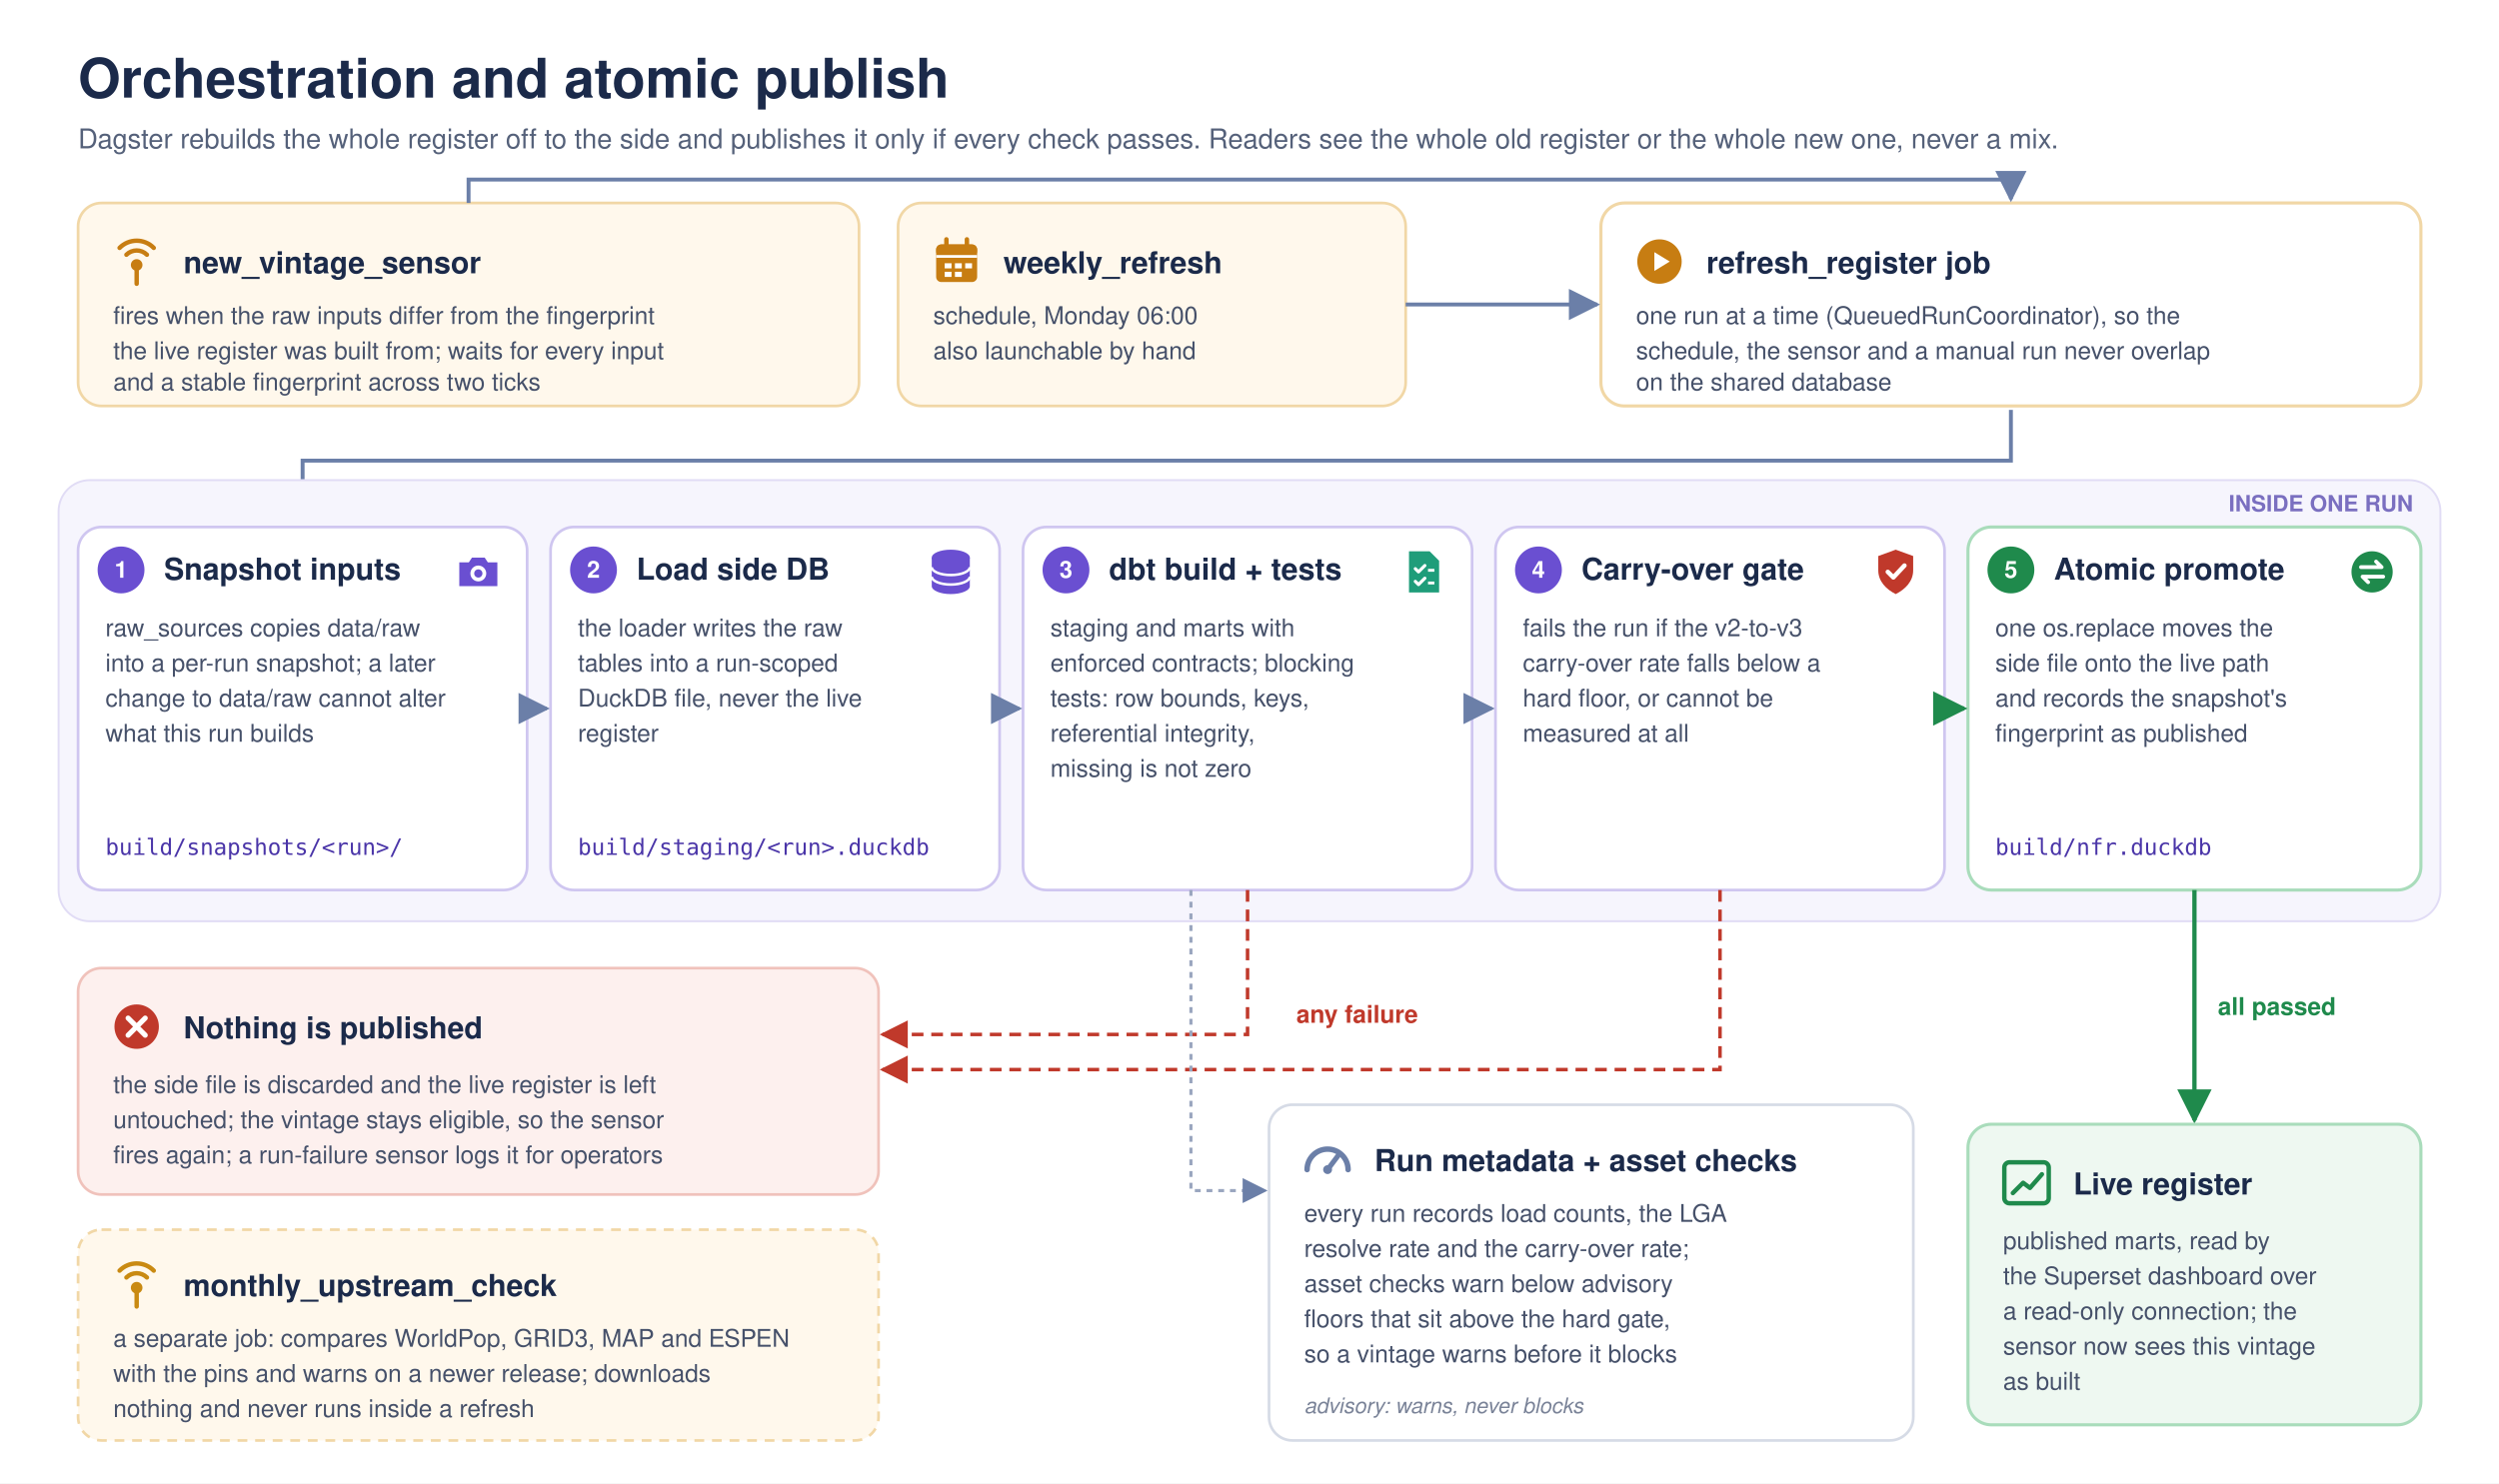
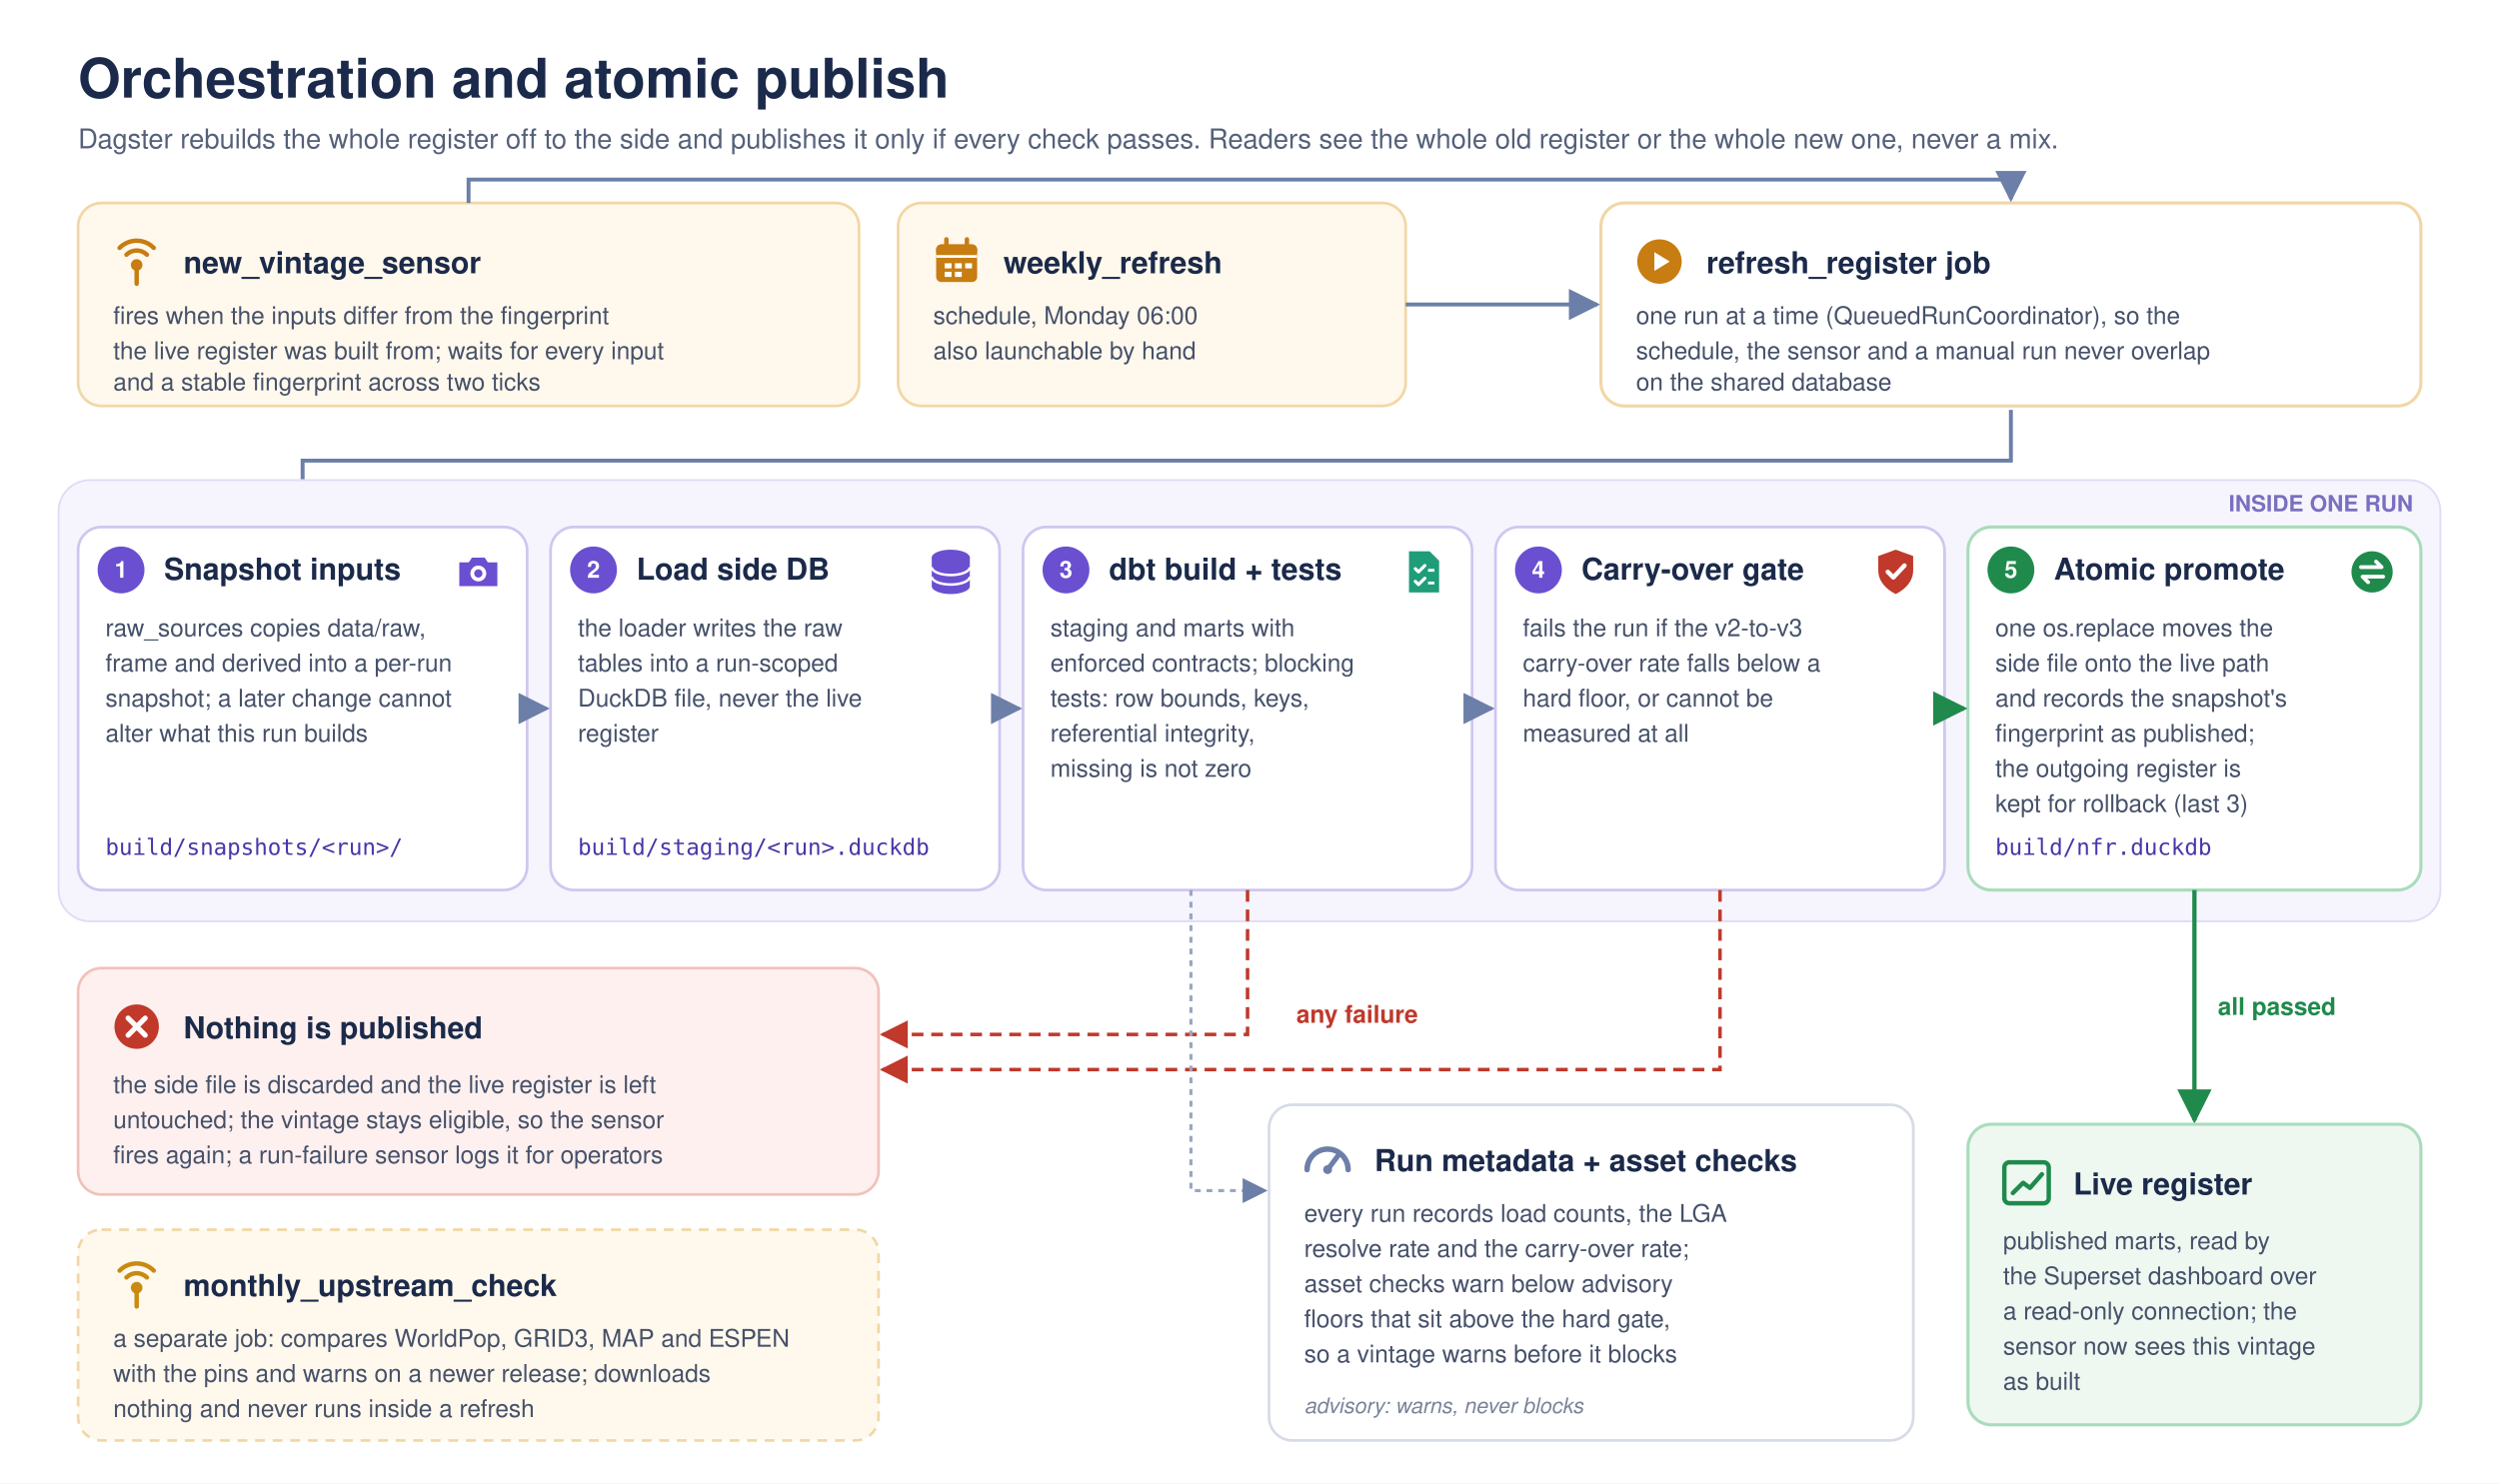
<svg xmlns="http://www.w3.org/2000/svg" xmlns:xlink="http://www.w3.org/1999/xlink" viewBox="0 0 1280 760" width="1280" height="760" role="img" aria-labelledby="t d" font-family="Helvetica, Arial, sans-serif">
  <defs>
    <marker id="a" viewBox="0 0 10 10" refX="9" refY="5" markerWidth="8" markerHeight="8" orient="auto">
      <path d="M0,0 L10,5 L0,10 z" fill="#6b7fa8" />
    </marker>
    <marker id="r" viewBox="0 0 10 10" refX="9" refY="5" markerWidth="8" markerHeight="8" orient="auto">
      <path d="M0,0 L10,5 L0,10 z" fill="#c0392b" />
    </marker>
    <marker id="g" viewBox="0 0 10 10" refX="9" refY="5" markerWidth="8" markerHeight="8" orient="auto">
      <path d="M0,0 L10,5 L0,10 z" fill="#1f8a4c" />
    </marker>
    <symbol id="i-radar" viewBox="0 0 32 32">
      <circle cx="16" cy="18" r="3.4" fill="currentColor" />
      <path d="M10 12a8.5 8.5 0 0 1 12 0M6 8a14 14 0 0 1 20 0" fill="none" stroke="currentColor" stroke-width="2.6" stroke-linecap="round" />
      <path d="M16 21v8" stroke="currentColor" stroke-width="2.6" stroke-linecap="round" />
    </symbol>
    <symbol id="i-cal" viewBox="0 0 32 32">
      <rect x="4" y="6" width="24" height="22" rx="3" fill="currentColor" />
      <rect x="4" y="6" width="24" height="7" rx="3" fill="currentColor" />
      <path d="M4 13h24" stroke="#fff" stroke-width="1.6" />
      <path d="M10 3v6M22 3v6" stroke="currentColor" stroke-width="2.6" stroke-linecap="round" />
      <g fill="#fff">
        <rect x="9" y="17" width="4" height="3" />
        <rect x="15" y="17" width="4" height="3" />
        <rect x="21" y="17" width="4" height="3" />
        <rect x="9" y="22" width="4" height="3" />
        <rect x="15" y="22" width="4" height="3" />
      </g>
    </symbol>
    <symbol id="i-play" viewBox="0 0 32 32">
      <circle cx="16" cy="16" r="13" fill="currentColor" />
      <path d="M13 10.5v11l9-5.5z" fill="#fff" />
    </symbol>
    <symbol id="i-camera" viewBox="0 0 32 32">
      <path d="M4 10h6l2-3h8l2 3h6v15H4z" fill="currentColor" />
      <circle cx="16" cy="17" r="5" fill="#fff" />
      <circle cx="16" cy="17" r="2.6" fill="currentColor" />
    </symbol>
    <symbol id="i-db" viewBox="0 0 32 32">
      <ellipse cx="16" cy="7" rx="12" ry="5" fill="currentColor" />
      <path d="M4 7v18a12 5 0 0 0 24 0V7" fill="currentColor" />
      <path d="M4 13a12 5 0 0 0 24 0M4 19a12 5 0 0 0 24 0" fill="none" stroke="#fff" stroke-width="1.6" />
    </symbol>
    <symbol id="i-tests" viewBox="0 0 32 32">
      <path d="M7 3h13l6 6v20H7z" fill="currentColor" />
      <path d="M11 14l2 2 4-4M11 22l2 2 4-4" fill="none" stroke="#fff" stroke-width="2" stroke-linecap="round" stroke-linejoin="round" />
      <path d="M19 15h4M19 23h4" stroke="#fff" stroke-width="1.8" />
    </symbol>
    <symbol id="i-shield" viewBox="0 0 32 32">
      <path d="M16 2l11 4v9c0 7-5 12-11 15C10 27 5 22 5 15V6z" fill="currentColor" />
      <path d="M11 16l3.5 3.5L21.5 12" fill="none" stroke="#fff" stroke-width="2.8" stroke-linecap="round" stroke-linejoin="round" />
    </symbol>
    <symbol id="i-swap" viewBox="0 0 32 32">
      <circle cx="16" cy="16" r="13" fill="currentColor" />
      <path d="M9 13h13l-3.5-3.5M23 19H10l3.5 3.5" fill="none" stroke="#fff" stroke-width="2.4" stroke-linecap="round" stroke-linejoin="round" />
    </symbol>
    <symbol id="i-x" viewBox="0 0 32 32">
      <circle cx="16" cy="16" r="13" fill="currentColor" />
      <path d="M11 11l10 10M21 11L11 21" stroke="#fff" stroke-width="3" stroke-linecap="round" />
    </symbol>
    <symbol id="i-gauge" viewBox="0 0 32 32">
      <path d="M4 22a12 12 0 0 1 24 0" fill="none" stroke="currentColor" stroke-width="3.2" stroke-linecap="round" />
      <path d="M16 22l6-8" stroke="currentColor" stroke-width="3" stroke-linecap="round" />
      <circle cx="16" cy="22" r="2.6" fill="currentColor" />
    </symbol>
    <symbol id="i-chart" viewBox="0 0 32 32">
      <rect x="3" y="4" width="26" height="24" rx="3" fill="none" stroke="currentColor" stroke-width="2.6" />
      <path d="M8 22l6-6 4 3 7-8" fill="none" stroke="currentColor" stroke-width="2.6" stroke-linecap="round" stroke-linejoin="round" />
    </symbol>
    <style>
      .h1{font-size:28px;font-weight:700;fill:#1b2a4a}
      .sub{font-size:14px;fill:#55617a}
      .ct{font-size:15.5px;font-weight:700;fill:#1b2a4a}
      .cb{font-size:12.5px;fill:#46516a}
      .num{font-size:12px;font-weight:700;fill:#fff}
      .lab{font-size:12.5px;font-weight:700}
      .mono{font-family:Menlo,Consolas,monospace;font-size:11.5px;fill:#4a35a8}
      .e{fill:none;stroke:#6b7fa8;stroke-width:2;marker-end:url(#a)}
      .ef{fill:none;stroke:#c0392b;stroke-width:1.8;stroke-dasharray:6 4;marker-end:url(#r)}
      .eg{fill:none;stroke:#1f8a4c;stroke-width:2.2;marker-end:url(#g)}
      .ei{fill:none;stroke:#9aa6bf;stroke-width:1.6;stroke-dasharray:3 3;marker-end:url(#a)}
    </style>
  </defs>
  <rect width="1280" height="760" fill="#fff" />
  <text x="40" y="50" class="h1">Orchestration and atomic publish</text>
  <text x="40" y="76" class="sub">Dagster rebuilds the whole register off to the side and publishes it only if every check passes. Readers see the whole old register or the whole new one, never a mix.</text>
  <g>
    <rect x="40" y="104" width="400" height="104" rx="12" fill="#fff8ec" stroke="#f1d7a6" stroke-width="1.4" />
    <use href="#i-radar" xlink:href="#i-radar" x="56" y="120" width="28" height="28" color="#c77d12" />
    <text x="94" y="140" class="ct">new_vintage_sensor</text>
    <text class="cb">
-       <tspan x="58" y="166">fires when the raw inputs differ from the fingerprint</tspan>
+       <tspan x="58" y="166">fires when the inputs differ from the fingerprint</tspan>
      <tspan x="58" y="184">the live register was built from; waits for every input</tspan>
      <tspan x="58" y="200">and a stable fingerprint across two ticks</tspan>
    </text>
  </g>
  <g>
    <rect x="460" y="104" width="260" height="104" rx="12" fill="#fff8ec" stroke="#f1d7a6" stroke-width="1.4" />
    <use href="#i-cal" xlink:href="#i-cal" x="476" y="120" width="28" height="28" color="#c77d12" />
    <text x="514" y="140" class="ct">weekly_refresh</text>
    <text class="cb">
      <tspan x="478" y="166">schedule, Monday 06:00</tspan>
      <tspan x="478" y="184">also launchable by hand</tspan>
    </text>
  </g>
  <g>
    <rect x="820" y="104" width="420" height="104" rx="12" fill="#fff" stroke="#f1d7a6" stroke-width="1.6" />
    <use href="#i-play" xlink:href="#i-play" x="836" y="120" width="28" height="28" color="#c77d12" />
    <text x="874" y="140" class="ct">refresh_register job</text>
    <text class="cb">
      <tspan x="838" y="166">one run at a time (QueuedRunCoordinator), so the</tspan>
      <tspan x="838" y="184">schedule, the sensor and a manual run never overlap</tspan>
      <tspan x="838" y="200">on the shared database</tspan>
    </text>
  </g>
  <path class="e" d="M240,104 V92 H1030 V102" />
  <path class="e" d="M720,156 H818" />
  <path class="e" d="M1030,210 V236 H155 V262" />
  <rect x="30" y="246" width="1220" height="226" rx="16" fill="#f6f5fd" stroke="#e1dcf5" />
  <text x="1236" y="262" font-size="11.5" font-weight="700" fill="#7a6fc0" text-anchor="end">INSIDE ONE RUN</text>
  <g>
    <rect x="40" y="270" width="230" height="186" rx="12" fill="#fff" stroke="#cfc6f0" stroke-width="1.4" />
    <circle cx="62" cy="292" r="12" fill="#6a4fd1" />
    <text x="62" y="296" class="num" text-anchor="middle">1</text>
    <use href="#i-camera" xlink:href="#i-camera" x="232" y="280" width="26" height="26" color="#6a4fd1" />
    <text x="84" y="297" class="ct">Snapshot inputs</text>
    <text class="cb">
-       <tspan x="54" y="326">raw_sources copies data/raw</tspan>
-       <tspan x="54" y="344">into a per-run snapshot; a later</tspan>
-       <tspan x="54" y="362">change to data/raw cannot alter</tspan>
-       <tspan x="54" y="380">what this run builds</tspan>
+       <tspan x="54" y="326">raw_sources copies data/raw,</tspan>
+       <tspan x="54" y="344">frame and derived into a per-run</tspan>
+       <tspan x="54" y="362">snapshot; a later change cannot</tspan>
+       <tspan x="54" y="380">alter what this run builds</tspan>
    </text>
    <text x="54" y="438" class="mono">build/snapshots/&lt;run&gt;/</text>
  </g>
  <g>
    <rect x="282" y="270" width="230" height="186" rx="12" fill="#fff" stroke="#cfc6f0" stroke-width="1.4" />
    <circle cx="304" cy="292" r="12" fill="#6a4fd1" />
    <text x="304" y="296" class="num" text-anchor="middle">2</text>
    <use href="#i-db" xlink:href="#i-db" x="474" y="280" width="26" height="26" color="#6a4fd1" />
    <text x="326" y="297" class="ct">Load side DB</text>
    <text class="cb">
      <tspan x="296" y="326">the loader writes the raw</tspan>
      <tspan x="296" y="344">tables into a run-scoped</tspan>
      <tspan x="296" y="362">DuckDB file, never the live</tspan>
      <tspan x="296" y="380">register</tspan>
    </text>
    <text x="296" y="438" class="mono">build/staging/&lt;run&gt;.duckdb</text>
  </g>
  <g>
    <rect x="524" y="270" width="230" height="186" rx="12" fill="#fff" stroke="#cfc6f0" stroke-width="1.4" />
    <circle cx="546" cy="292" r="12" fill="#6a4fd1" />
    <text x="546" y="296" class="num" text-anchor="middle">3</text>
    <use href="#i-tests" xlink:href="#i-tests" x="716" y="280" width="26" height="26" color="#1f9d7a" />
    <text x="568" y="297" class="ct">dbt build + tests</text>
    <text class="cb">
      <tspan x="538" y="326">staging and marts with</tspan>
      <tspan x="538" y="344">enforced contracts; blocking</tspan>
      <tspan x="538" y="362">tests: row bounds, keys,</tspan>
      <tspan x="538" y="380">referential integrity,</tspan>
      <tspan x="538" y="398">missing is not zero</tspan>
    </text>
  </g>
  <g>
    <rect x="766" y="270" width="230" height="186" rx="12" fill="#fff" stroke="#cfc6f0" stroke-width="1.4" />
    <circle cx="788" cy="292" r="12" fill="#6a4fd1" />
    <text x="788" y="296" class="num" text-anchor="middle">4</text>
    <use href="#i-shield" xlink:href="#i-shield" x="958" y="280" width="26" height="26" color="#c0392b" />
    <text x="810" y="297" class="ct">Carry-over gate</text>
    <text class="cb">
      <tspan x="780" y="326">fails the run if the v2-to-v3</tspan>
      <tspan x="780" y="344">carry-over rate falls below a</tspan>
      <tspan x="780" y="362">hard floor, or cannot be</tspan>
      <tspan x="780" y="380">measured at all</tspan>
    </text>
  </g>
  <g>
    <rect x="1008" y="270" width="232" height="186" rx="12" fill="#fff" stroke="#a9dcbb" stroke-width="1.6" />
    <circle cx="1030" cy="292" r="12" fill="#1f8a4c" />
    <text x="1030" y="296" class="num" text-anchor="middle">5</text>
    <use href="#i-swap" xlink:href="#i-swap" x="1202" y="280" width="26" height="26" color="#1f8a4c" />
    <text x="1052" y="297" class="ct">Atomic promote</text>
    <text class="cb">
      <tspan x="1022" y="326">one os.replace moves the</tspan>
      <tspan x="1022" y="344">side file onto the live path</tspan>
      <tspan x="1022" y="362">and records the snapshot's</tspan>
-       <tspan x="1022" y="380">fingerprint as published</tspan>
+       <tspan x="1022" y="380">fingerprint as published;</tspan>
+       <tspan x="1022" y="398">the outgoing register is</tspan>
+       <tspan x="1022" y="416">kept for rollback (last 3)</tspan>
    </text>
    <text x="1022" y="438" class="mono">build/nfr.duckdb</text>
  </g>
  <path class="e" d="M270,363 H280" />
  <path class="e" d="M512,363 H522" />
  <path class="e" d="M754,363 H764" />
  <path class="eg" d="M996,363 H1006" />
  <path class="ef" d="M639,456 V530 H452" />
  <path class="ef" d="M881,456 V548 H452" />
  <path class="ei" d="M610,456 V610 H648" />
  <path class="eg" d="M1124,456 V574" />
  <text x="664" y="524" class="lab" fill="#c0392b">any failure</text>
  <text x="1136" y="520" class="lab" fill="#1f8a4c">all passed</text>
  <g>
    <rect x="40" y="496" width="410" height="116" rx="12" fill="#fdf0ee" stroke="#f0c2bb" stroke-width="1.4" />
    <use href="#i-x" xlink:href="#i-x" x="56" y="512" width="28" height="28" color="#c0392b" />
    <text x="94" y="532" class="ct">Nothing is published</text>
    <text class="cb">
      <tspan x="58" y="560">the side file is discarded and the live register is left</tspan>
      <tspan x="58" y="578">untouched; the vintage stays eligible, so the sensor</tspan>
      <tspan x="58" y="596">fires again; a run-failure sensor logs it for operators</tspan>
    </text>
  </g>
  <g>
    <rect x="650" y="566" width="330" height="172" rx="12" fill="#fff" stroke="#d6dbe6" stroke-width="1.4" />
    <use href="#i-gauge" xlink:href="#i-gauge" x="666" y="580" width="28" height="28" color="#6b7fa8" />
    <text x="704" y="600" class="ct">Run metadata + asset checks</text>
    <text class="cb">
      <tspan x="668" y="626">every run records load counts, the LGA</tspan>
      <tspan x="668" y="644">resolve rate and the carry-over rate;</tspan>
      <tspan x="668" y="662">asset checks warn below advisory</tspan>
      <tspan x="668" y="680">floors that sit above the hard gate,</tspan>
      <tspan x="668" y="698">so a vintage warns before it blocks</tspan>
    </text>
    <text x="668" y="724" font-size="11" font-style="italic" fill="#7a8398">advisory: warns, never blocks</text>
  </g>
  <g>
    <rect x="1008" y="576" width="232" height="154" rx="12" fill="#eef8f1" stroke="#a9dcbb" stroke-width="1.6" />
    <use href="#i-chart" xlink:href="#i-chart" x="1024" y="592" width="28" height="28" color="#1f8a4c" />
    <text x="1062" y="612" class="ct">Live register</text>
    <text class="cb">
      <tspan x="1026" y="640">published marts, read by</tspan>
      <tspan x="1026" y="658">the Superset dashboard over</tspan>
      <tspan x="1026" y="676">a read-only connection; the</tspan>
      <tspan x="1026" y="694">sensor now sees this vintage</tspan>
      <tspan x="1026" y="712">as built</tspan>
    </text>
  </g>
  <g>
    <rect x="40" y="630" width="410" height="108" rx="12" fill="#fff8ec" stroke="#f1d7a6" stroke-width="1.4" stroke-dasharray="5 4" />
    <use href="#i-radar" xlink:href="#i-radar" x="56" y="644" width="28" height="28" color="#c98a12" />
    <text x="94" y="664" class="ct">monthly_upstream_check</text>
    <text class="cb">
      <tspan x="58" y="690">a separate job: compares WorldPop, GRID3, MAP and ESPEN</tspan>
      <tspan x="58" y="708">with the pins and warns on a newer release; downloads</tspan>
      <tspan x="58" y="726">nothing and never runs inside a refresh</tspan>
    </text>
  </g>
</svg>
